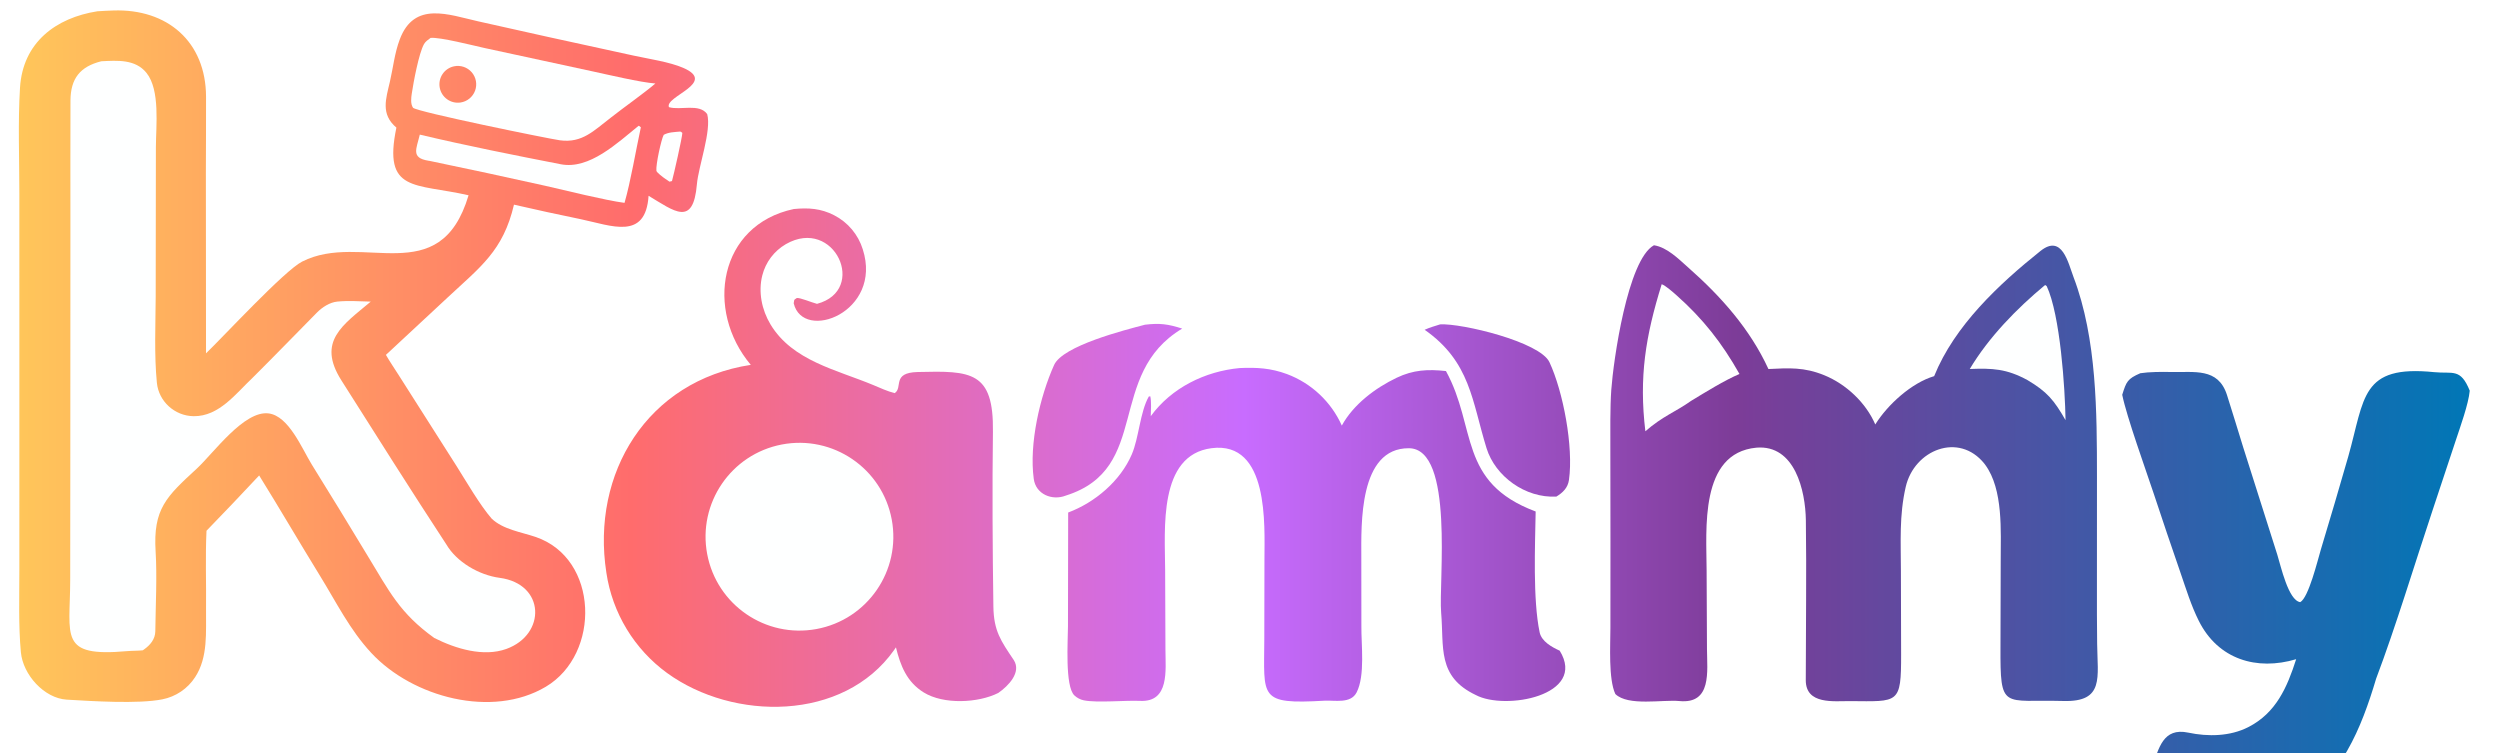
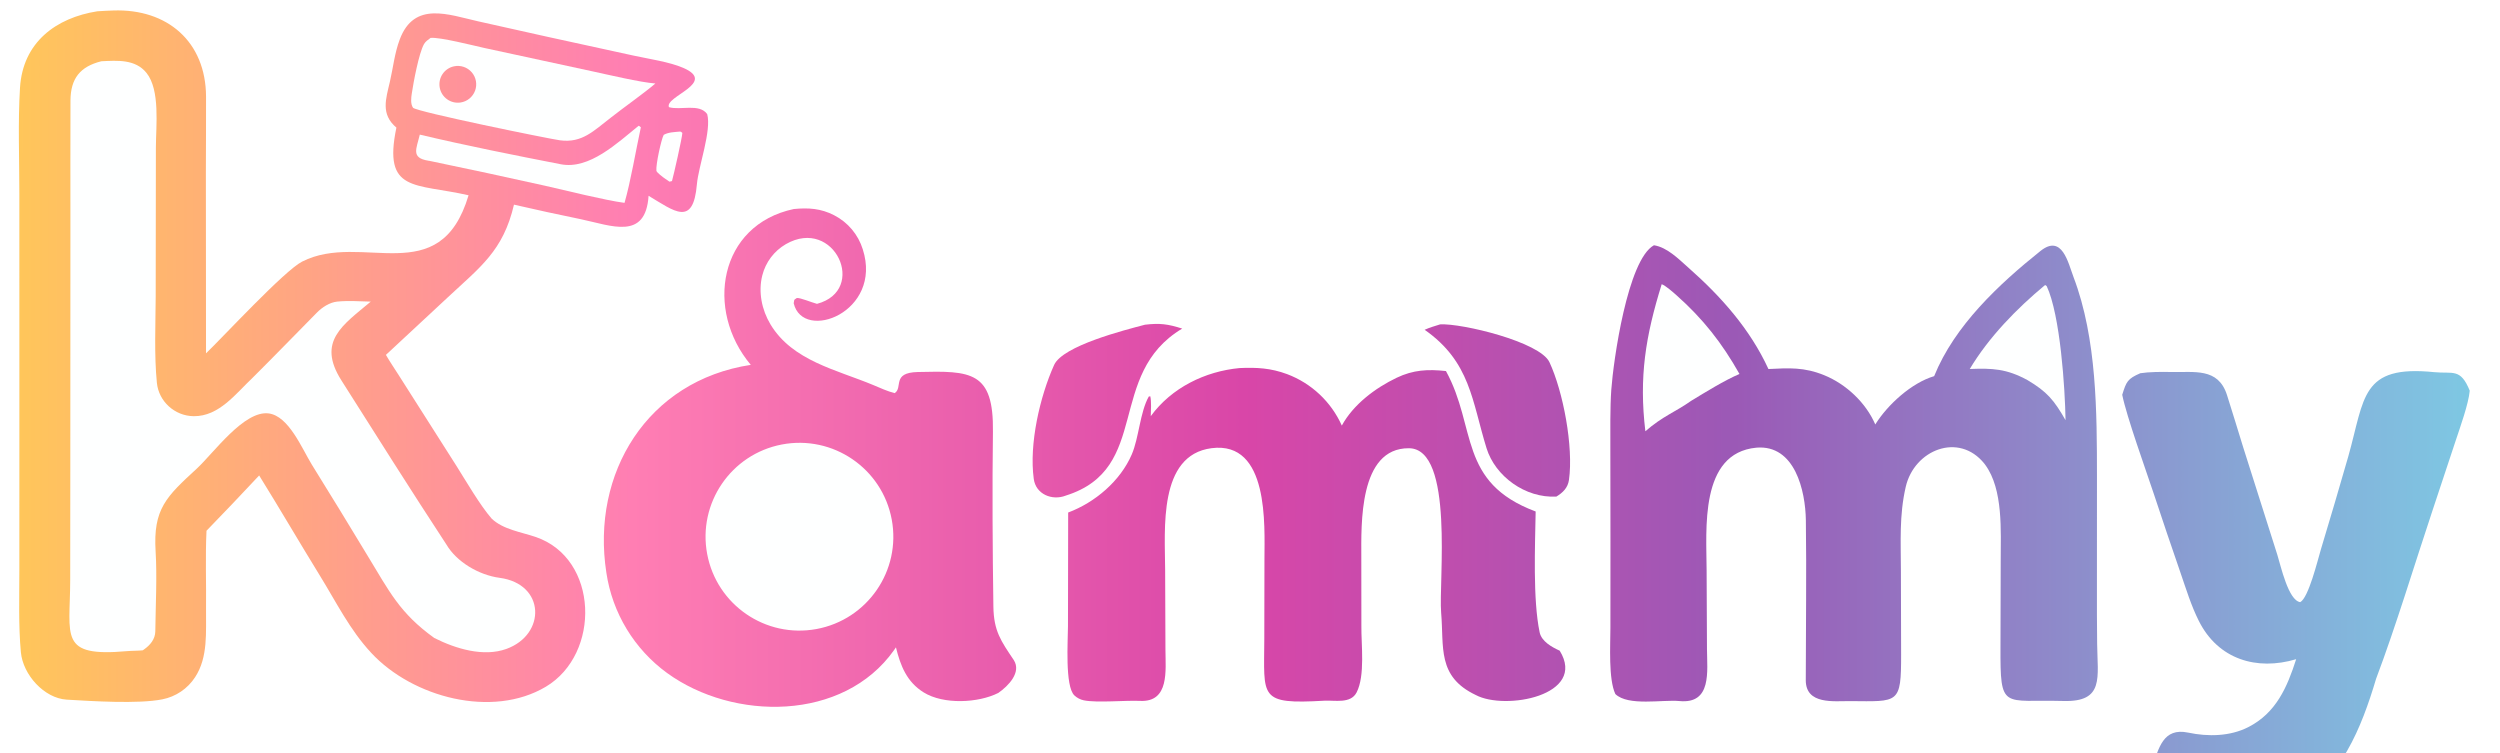
<svg xmlns="http://www.w3.org/2000/svg" width="2060" height="620" viewBox="420 390 2060 620">
  <defs>
    <linearGradient id="kammyGrad" gradientUnits="userSpaceOnUse" x1="435" y1="750" x2="2455" y2="750">
      <stop offset="0%" stop-color="#FFC65A" />
-       <stop offset="25%" stop-color="#FF6C6C" />
-       <stop offset="50%" stop-color="#C86CFF" />
-       <stop offset="70%" stop-color="#7D3C98" />
-       <stop offset="100%" stop-color="#0077B6" />
+       <stop offset="25%" stop-color="#FF7EB3" />
+       <stop offset="50%" stop-color="#D946A8" />
+       <stop offset="70%" stop-color="#9B59B6" />
+       <stop offset="100%" stop-color="#7EC8E3" />
    </linearGradient>
  </defs>
  <path fill="url(#kammyGrad)" d="M500.195 399.298C504.613 398.994 509.083 398.793 513.47 398.643C557.807 397.124 589.657 424.263 589.78 469.74C589.835 489.961 589.696 511.581 589.64 532.256L589.757 681.145C603.96 667.499 654.349 612.992 668.937 605.563C718.171 580.492 782.429 630.277 806.098 550.911C761.884 540.789 735.407 549.003 746.625 495.156C733.512 484.046 737.984 471.57 741.286 457.257C744.003 445.475 745.09 433.959 749.396 422.487C761.338 390.663 789.551 402.096 814.208 407.624L871.698 420.454L942.119 435.821C954.568 438.55 971.665 440.991 983.057 445.947C1011.39 458.273 967.39 469.443 971.213 478.298C980.624 481.132 996.152 474.931 1002.73 484C1006.47 497.56 995.493 527.13 994.24 541.861C991.235 577.211 975.671 564.031 954.427 551.338C951.998 588.258 924.07 575.961 898.388 570.58C880.047 566.826 861.754 562.843 843.512 558.634C834.652 596.68 815.813 609.948 788.987 635.003L737.984 682.424C741.128 687.859 745.384 694.167 748.807 699.55L796.309 774.216C804.286 786.875 815.45 806.168 825.113 817.317C834.459 826.289 849.227 828.337 861.309 832.432C913.47 850.109 915.192 928.84 869.747 955.877C825.661 982.107 760.084 964.745 725.917 927.996C708.174 908.913 697.199 886.377 683.611 864.361C666.664 836.835 650.53 809.144 633.542 781.775C619.229 797.103 604.767 812.292 590.159 827.34C589.143 848.792 590.024 870.287 589.776 891.751C589.558 910.581 591.626 931.436 580.77 947.993C574.602 957.496 564.841 964.089 553.722 966.264C533.883 970.191 495.831 967.748 475.038 966.513C456.383 965.404 438.9 945.972 437.192 927.353C435.178 905.402 435.942 882.255 435.943 859.836L435.966 724.954L435.944 549.14C435.943 520.672 434.737 490.541 436.483 462.262C438.789 424.888 466.092 404.691 500.195 399.298Z" />
  <path fill="#FEFFFF" d="M503.49 440.479C516.758 439.835 531.538 438.651 540.734 450.109C552.051 464.207 548.514 493.688 548.451 511.383L548.297 634.266C548.173 657.382 547 682.53 549.273 705.463C550.781 720.689 563.905 732.778 579.598 732.941C600.619 733.159 614.297 714.295 628.29 701.144C646.037 683.485 663.525 665.427 681.102 647.618C685.551 643.11 691.732 639.125 697.951 638.503C706.604 637.638 716.796 638.268 725.499 638.534C702.629 657.79 680.84 671.153 701.294 703.41C729.956 748.609 758.505 793.945 787.856 838.711C796.233 852.97 814.511 863.853 831.702 866.135C869.45 871.145 870.148 912.922 837.164 924.749C818.503 931.44 795.923 924.771 777.862 915.703C749.286 895.185 740.769 877.223 722.986 848.07C707.795 822.866 692.433 797.766 676.899 772.772C668.657 759.29 657.937 732.876 641.46 730.663C621.154 727.936 595.844 763.522 582.17 776.122C557.147 799.179 546.024 809.206 548.231 844.525C549.484 864.595 548.223 889.871 547.975 910.245C547.863 916.684 543.813 921.521 538.695 925.134L537.645 925.867C533.463 926.301 528.798 926.17 524.797 926.528C468.074 931.598 477.788 914.688 477.847 867.949L477.933 778.797L478.023 572.692C478.048 539.449 477.918 506.204 478.068 472.963C478.151 454.606 486.062 444.843 503.49 440.479Z" />
  <path fill="#FEFFFF" d="M774.792 421.234C782.113 420.414 810.134 427.529 818.842 429.47L908.085 448.768C921.103 451.556 947.526 457.863 960.038 458.797C950.839 466.682 933.734 478.714 923.362 486.907C909.458 497.465 899.87 508.155 881.297 505.595C872.024 504.318 762.572 481.998 760.326 478.756C758.163 475.633 758.764 470.679 759.303 467.095C760.704 457.771 765.125 433.862 769.393 426.31C770.593 424.186 772.859 422.645 774.792 421.234Z" />
  <path fill="url(#kammyGrad)" d="M794.084 444.651C799.486 443.5 805.087 445.379 808.702 449.555C812.317 453.731 813.374 459.543 811.462 464.725C809.549 469.906 804.968 473.637 799.507 474.463C791.405 475.687 783.796 470.25 782.33 462.188C780.863 454.126 786.07 446.358 794.084 444.651Z" />
  <path fill="#FEFFFF" d="M946.234 493.649C947.065 493.898 947.31 494.291 948.062 494.926C943.909 514.014 939.764 539.184 934.612 557.158C918.686 555.055 886.119 546.922 868.905 543.006C837.405 535.977 805.853 529.185 774.252 522.63L772.932 522.419C758.367 520.044 763.18 512.685 765.916 500.922C803.931 509.959 843.792 517.886 882.115 525.352C905.646 529.936 928.8 507.676 946.234 493.649Z" />
  <path fill="#FEFFFF" d="M980.308 498.417C981.281 498.474 981.182 498.717 982.254 499.52C982.097 503.545 975.069 534.481 973.709 539.205L971.634 539.69L968.084 537.256C966.344 536.12 961.033 532.052 960.877 530.736C960.292 525.818 964.861 504.781 966.914 501.094C971.008 498.858 975.55 498.885 980.308 498.417Z" />
  <path fill="url(#kammyGrad)" d="M1782.85 592.094C1793.7 593.773 1802.97 603.247 1811.03 610.364C1838.13 634.284 1861.96 661.012 1877.19 694.08C1894.2 693.236 1906.57 692.427 1923.15 699.17C1941.18 706.504 1957.52 721.811 1965.23 739.759C1975.29 723.527 1995.16 705.417 2013.74 699.945C2030.55 658.334 2067.08 624.201 2101.32 596.826C2119.22 582.516 2124.15 606.637 2128.6 618.366C2147.94 669.218 2147.84 730.39 2147.9 782.512L2147.87 871.745C2147.81 887.986 2147.87 904.227 2148.05 920.467C2148.31 948.198 2154.16 968.545 2120.29 967.613C2070.03 966.229 2068.19 975.913 2068.4 922.753L2068.59 852.049C2068.6 827.645 2070.74 793.371 2055.89 773.087L2055.11 772.037C2034.1 745.833 1997.37 760.634 1990.33 791.139C1984.87 814.827 1986.31 836.582 1986.35 860.58L1986.52 929.082C1986.59 970.379 1984.54 967.991 1944.53 967.711C1931.3 967.618 1907.95 970.873 1907.96 950.487C1907.98 906.411 1908.64 862.684 1908.03 818.643C1907.67 794.393 1899.02 756.172 1867.22 758.883C1820.18 763.342 1826.17 826.317 1826.25 859.884L1826.55 924.796C1826.65 943.107 1830.7 970.272 1803.84 967.667C1790.04 966.33 1761.62 972.115 1751.05 961.886C1745.26 949.59 1746.97 921.562 1746.98 907.273L1747.02 835.853L1746.93 761.138C1746.92 746.218 1746.67 725.659 1747.7 711.225C1749.39 687.498 1761.08 604.05 1782.85 592.094Z" />
  <path fill="#FEFFFF" d="M1789.24 624.188C1792.37 625.284 1798.6 630.763 1801.25 633.118C1823.34 652.742 1838.93 672.636 1853.33 698.154C1840.98 703.391 1825.21 713.2 1813.51 720.29C1800.18 729.713 1790.18 732.81 1775.78 745.36C1770.43 700.599 1775.93 667.008 1789.24 624.188Z" />
  <path fill="#FEFFFF" d="M2105.18 624.841L2106.47 625.724C2117.66 649.682 2121.58 709.81 2122.01 736.233C2112.62 719.821 2106.81 712.73 2090.52 703.143C2073.44 693.85 2061.79 693.322 2043.09 694.051C2058.79 667.816 2081.74 644.275 2105.18 624.841Z" />
  <path fill="url(#kammyGrad)" d="M1074.08 562.239C1086.1 561.071 1096.4 561.726 1107.3 567.349C1118.65 573.155 1127.17 583.293 1130.94 595.466C1147.49 647.282 1081.7 672.15 1074.01 639.923C1074.73 636.217 1073.78 637.565 1076.62 635.545C1079.3 635.224 1088.71 639.185 1093.2 640.371C1135.32 629.175 1107.56 568.271 1067.59 591.157C1057.89 596.771 1050.87 606.073 1048.13 616.946C1044.69 630.505 1047.68 645.336 1054.9 657.322C1073.02 687.382 1109.43 694.693 1139.51 707.253C1145.26 709.656 1151.22 712.436 1157.21 713.949C1164.27 709.371 1154.55 697.09 1176.13 696.543C1220.36 695.42 1238.85 695.97 1238.18 745.799C1237.56 792.052 1237.88 843.26 1238.55 889.843C1238.85 909.926 1244.73 918.097 1255.4 933.96C1261.75 943.989 1251.03 955.128 1242.58 960.993C1226.02 969.337 1197.48 970.687 1181.14 960.561C1167.22 951.933 1162 938.666 1158.26 923.418C1157.77 924.164 1157.26 924.902 1156.74 925.631C1114.97 984.717 1024.23 984.139 969.737 944.605C942.61 924.879 924.559 895.07 919.647 861.891C906.891 779.916 953.417 703.644 1038.65 690.648C1000.7 645.56 1012.26 575.393 1074.08 562.239Z" />
  <path fill="#FEFFFF" d="M1064.24 756.265C1106.3 748.23 1146.89 775.903 1154.78 817.997C1162.67 860.091 1134.86 900.585 1092.74 908.332C1050.82 916.041 1010.57 888.393 1002.71 846.502C994.861 804.611 1022.37 764.26 1064.24 756.265Z" />
  <path fill="url(#kammyGrad)" d="M1441.47 693.282C1455.63 692.667 1467.02 693.271 1480.56 698.271C1500.64 705.828 1516.88 721.095 1525.66 740.68C1535.17 723.247 1553.25 709.699 1570.86 701.274C1584.59 694.71 1596.68 694.126 1611.47 695.748C1637.09 742.422 1621.15 787.456 1685.38 811.473C1684.91 839.313 1683 883.999 1688.65 910.988C1690.22 918.507 1698.56 923.145 1705.2 926.174C1727.98 963.171 1660.14 975.616 1636.02 962.68C1603.98 947.439 1609.94 923.249 1607.5 894.824C1605.34 869.6 1618.51 759.558 1580.95 759.344C1539.54 759.108 1541.71 822.166 1541.72 849.233L1541.78 905.75C1541.59 921.062 1544.99 946.625 1537.86 960.535C1532.96 970.116 1519.84 966.875 1511.31 967.369C1456.76 970.531 1461.65 964.755 1461.78 916.586L1461.91 850.791C1461.95 823.143 1465.89 753.194 1418.34 759.303C1374.25 764.968 1379.95 826.188 1380.08 859.47L1380.33 925.527C1380.38 942.234 1383.75 968.702 1359.47 967.533C1347.61 966.962 1323.88 969.274 1313.1 967.077C1310.16 966.471 1307.45 965.059 1305.27 963C1297.39 955.439 1300 917.654 1300.01 905.954L1300.17 812.319C1322.31 804.024 1343.18 786.342 1352.6 764.406C1358.51 750.64 1359.35 729.598 1366.6 716.753L1367.84 716.544C1368.86 720.754 1368.35 728.284 1368.23 732.923C1385.28 709.509 1413.06 695.925 1441.47 693.282Z" />
  <path fill="url(#kammyGrad)" d="M2183.62 697.54C2190.82 696.416 2201.23 696.342 2208.56 696.528C2227.92 697.018 2247.65 692.628 2255.01 715.404C2259.71 729.935 2263.92 744.351 2268.45 758.745L2296.53 847.199C2299.38 856.288 2305.56 884.711 2315.38 886.174C2322.3 882.491 2329.77 851.541 2332.45 842.599C2340.15 817.138 2347.66 791.623 2355 766.057C2368.67 717.738 2365.17 690.505 2425.75 696.649C2441.1 698.206 2447.42 693.05 2455.06 711.938C2454.11 722.813 2447.12 742.066 2443.54 752.933L2424.4 810.596C2409.88 854.104 2393.94 906.917 2377.94 949.179C2365.7 990.295 2349.01 1031.5 2310.42 1054.57C2280.33 1072.56 2243.07 1074.98 2209.31 1067.14C2201.98 1065.44 2192.16 1062.24 2188.22 1055.19C2183.68 1046.28 2190.26 1031.43 2193.31 1022.56C2198.78 1006.67 2202.25 989.279 2223.13 993.69C2239.53 997.154 2257.58 996.787 2272.54 989.172C2295.48 977.5 2304.62 956.34 2312.05 933.167C2279.6 942.885 2247.73 933.398 2231.81 901.591C2225.44 888.855 2221.48 875.695 2216.83 862.251C2209.28 840.449 2201.89 818.593 2194.65 796.684C2188.23 777.402 2172.33 733.23 2168.71 715.316C2172.09 704.526 2172.95 702.163 2183.62 697.54Z" />
  <path fill="url(#kammyGrad)" d="M1363.5 657.554C1375.79 656.101 1382.58 657.055 1394.14 660.76C1330.96 698.551 1369.03 776.105 1298.23 798.361C1286.96 802.807 1273.44 797.238 1271.81 784.551C1267.9 755.85 1276.84 716.873 1288.57 690.763C1295.71 674.856 1346.81 661.941 1363.5 657.554Z" />
  <path fill="url(#kammyGrad)" d="M1606.69 657.279C1624.38 656.259 1688.92 671.685 1696.75 688.456C1707.99 712.53 1716.69 758.082 1712.82 785.536C1711.91 791.971 1707.69 796.022 1702.45 799.185C1676.79 800.602 1652.06 782.401 1644.91 759.33C1632.89 720.552 1631.7 688.181 1593.9 661.737C1598.07 659.848 1602.32 658.652 1606.69 657.279Z" />
</svg>
